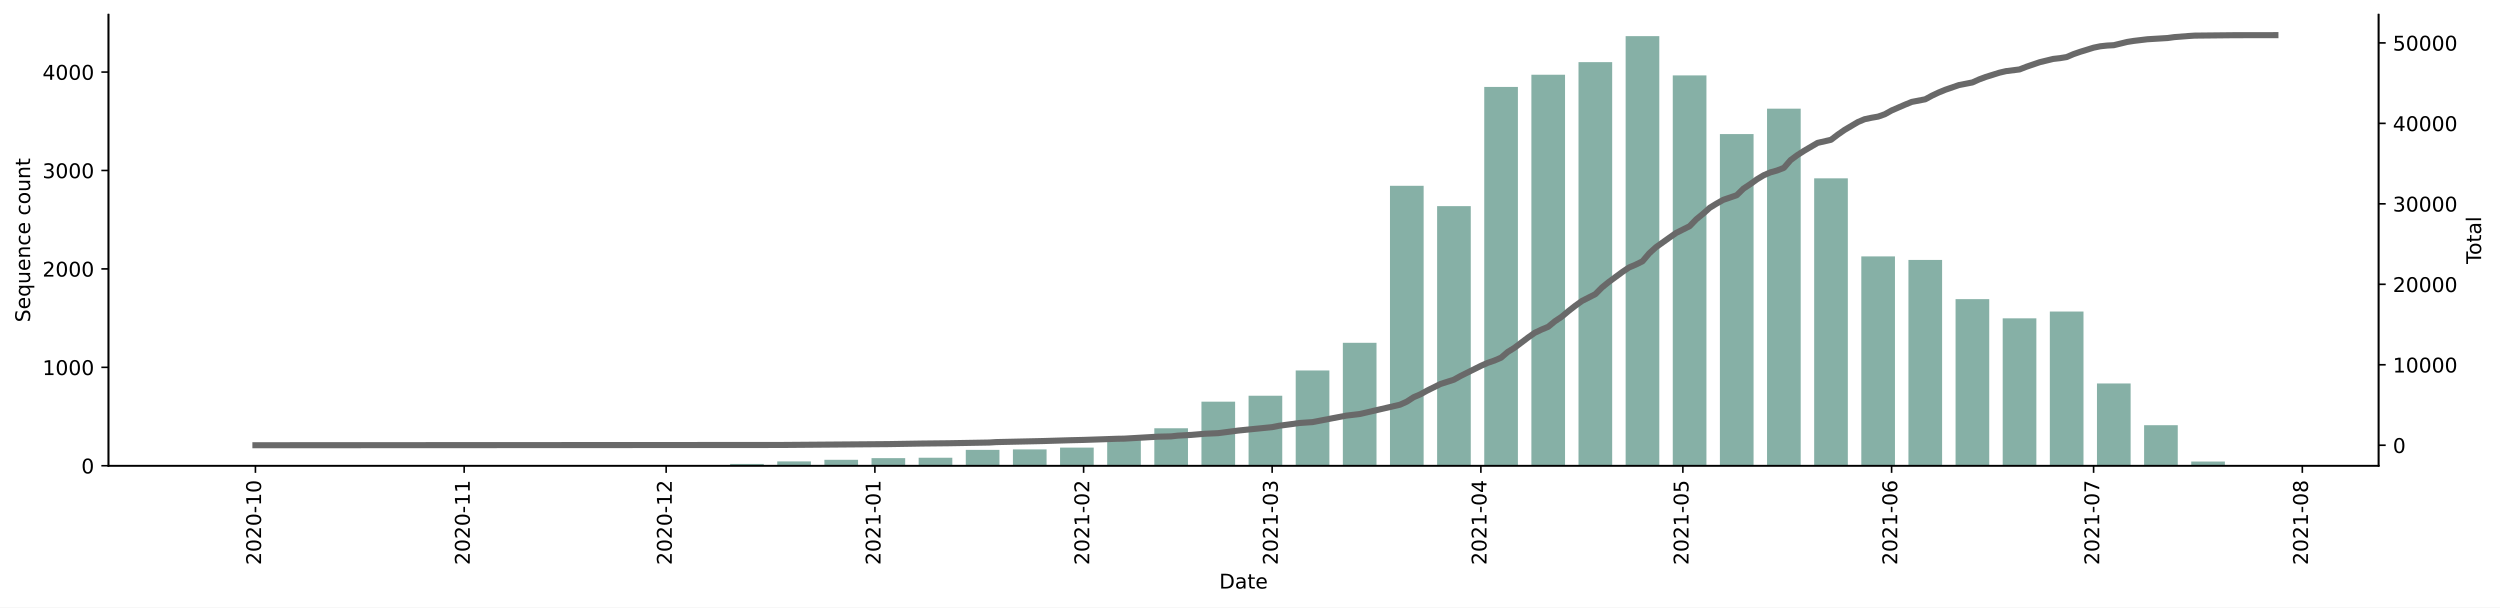
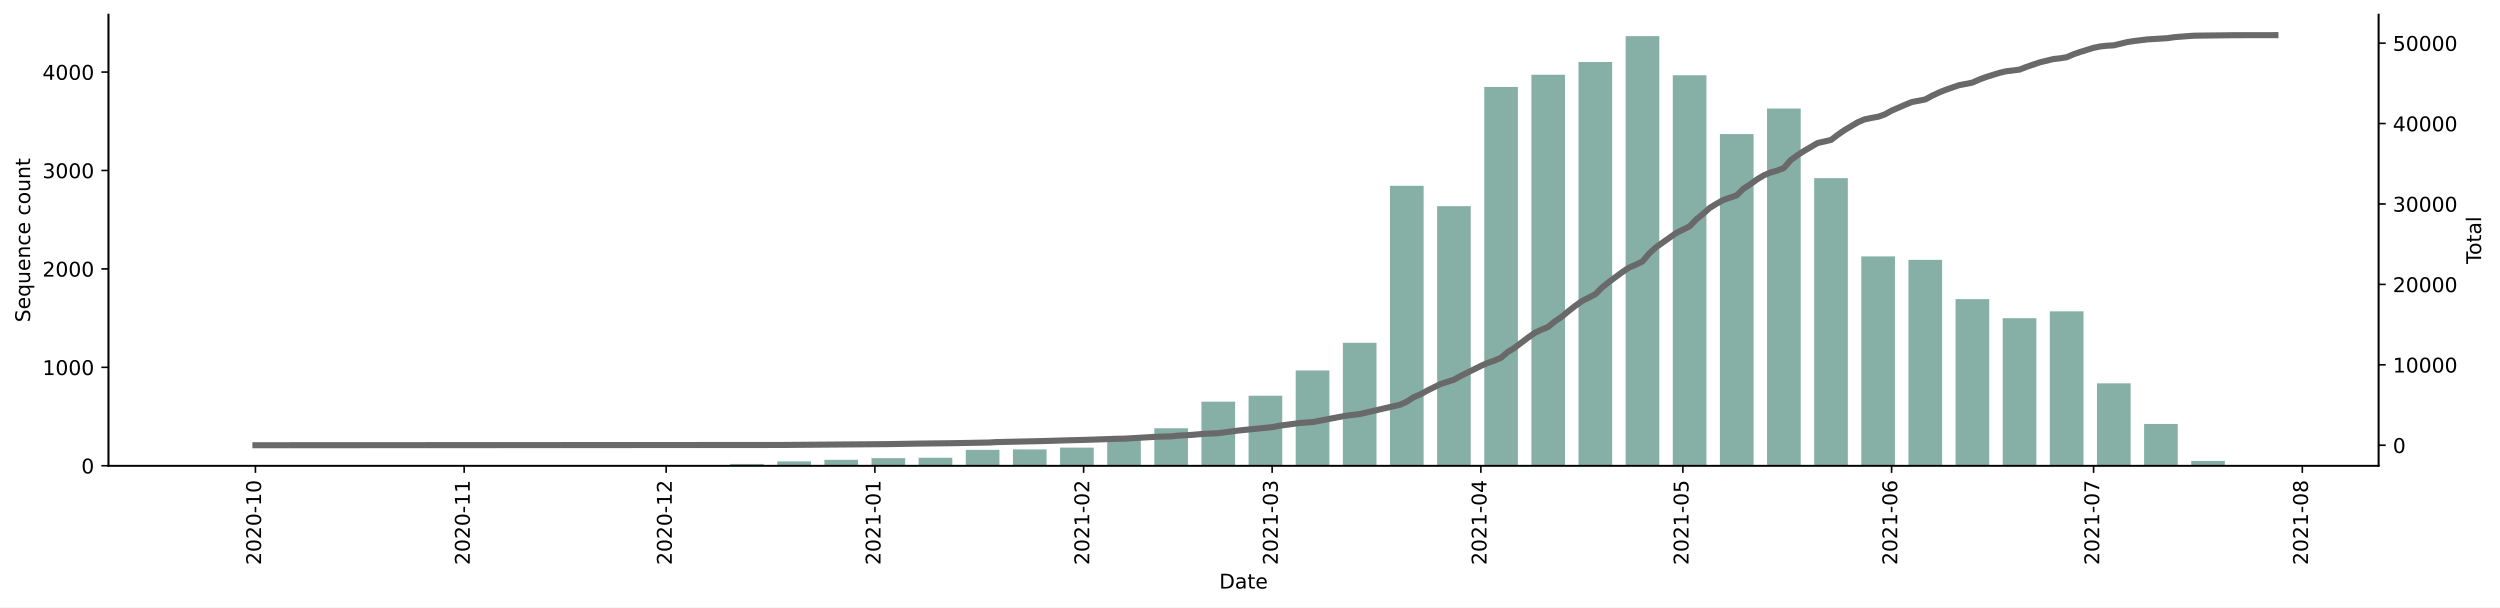
<svg xmlns="http://www.w3.org/2000/svg" xmlns:xlink="http://www.w3.org/1999/xlink" height="298.621pt" version="1.1" viewBox="0 0 1229.019 298.621" width="1229.019pt">
  <defs>
    <style type="text/css">*{stroke-linecap:butt;stroke-linejoin:round;}</style>
  </defs>
  <g id="figure_1">
    <g id="patch_1">
      <path d="M 0 298.621  L 1229.019 298.621  L 1229.019 0  L 0 0  z " style="fill:#ffffff;" />
    </g>
    <g id="axes_1">
      <g id="patch_2">
        <path d="M 53.328 228.96  L 1169.328 228.96  L 1169.328 7.2  L 53.328 7.2  z " style="fill:#ffffff;" />
      </g>
      <g id="patch_3">
-         <path clip-path="url(#p5da629b9cc)" d="M 104.055 228.96  L 120.606 228.96  L 120.606 228.912  L 104.055 228.912  z " style="fill:#86b0a6;" />
+         <path clip-path="url(#pc97fb9284e)" d="M 104.055 228.96  L 120.606 228.96  L 120.606 228.912  L 104.055 228.912  z " style="fill:#86b0a6;" />
      </g>
      <g id="patch_4">
-         <path clip-path="url(#p5da629b9cc)" d="M 196.738 228.96  L 213.289 228.96  L 213.289 228.863  L 196.738 228.863  z " style="fill:#86b0a6;" />
+         <path clip-path="url(#pc97fb9284e)" d="M 196.738 228.96  L 213.289 228.96  L 213.289 228.863  L 196.738 228.863  z " style="fill:#86b0a6;" />
      </g>
      <g id="patch_5">
-         <path clip-path="url(#p5da629b9cc)" d="M 219.909 228.96  L 236.459 228.96  L 236.459 228.912  L 219.909 228.912  z " style="fill:#86b0a6;" />
+         <path clip-path="url(#pc97fb9284e)" d="M 219.909 228.96  L 236.459 228.96  L 236.459 228.912  L 219.909 228.912  z " style="fill:#86b0a6;" />
      </g>
      <g id="patch_6">
-         <path clip-path="url(#p5da629b9cc)" d="M 266.25 228.96  L 282.801 228.96  L 282.801 228.815  L 266.25 228.815  z " style="fill:#86b0a6;" />
+         <path clip-path="url(#pc97fb9284e)" d="M 266.25 228.96  L 282.801 228.96  L 282.801 228.815  L 266.25 228.815  z " style="fill:#86b0a6;" />
      </g>
      <g id="patch_7">
-         <path clip-path="url(#p5da629b9cc)" d="M 289.421 228.96  L 305.971 228.96  L 305.971 228.912  L 289.421 228.912  z " style="fill:#86b0a6;" />
+         <path clip-path="url(#pc97fb9284e)" d="M 289.421 228.96  L 305.971 228.96  L 305.971 228.912  L 289.421 228.912  z " style="fill:#86b0a6;" />
      </g>
      <g id="patch_8">
-         <path clip-path="url(#p5da629b9cc)" d="M 312.592 228.96  L 329.142 228.96  L 329.142 228.766  L 312.592 228.766  z " style="fill:#86b0a6;" />
+         <path clip-path="url(#pc97fb9284e)" d="M 312.592 228.96  L 329.142 228.96  L 329.142 228.766  L 312.592 228.766  z " style="fill:#86b0a6;" />
      </g>
      <g id="patch_9">
-         <path clip-path="url(#p5da629b9cc)" d="M 335.762 228.96  L 352.313 228.96  L 352.313 228.815  L 335.762 228.815  z " style="fill:#86b0a6;" />
+         <path clip-path="url(#pc97fb9284e)" d="M 335.762 228.96  L 352.313 228.96  L 352.313 228.815  L 335.762 228.815  z " style="fill:#86b0a6;" />
      </g>
      <g id="patch_10">
-         <path clip-path="url(#p5da629b9cc)" d="M 358.933 228.96  L 375.484 228.96  L 375.484 228.089  L 358.933 228.089  z " style="fill:#86b0a6;" />
+         <path clip-path="url(#pc97fb9284e)" d="M 358.933 228.96  L 375.484 228.96  L 375.484 228.089  L 358.933 228.089  z " style="fill:#86b0a6;" />
      </g>
      <g id="patch_11">
-         <path clip-path="url(#p5da629b9cc)" d="M 382.104 228.96  L 398.654 228.96  L 398.654 226.831  L 382.104 226.831  z " style="fill:#86b0a6;" />
+         <path clip-path="url(#pc97fb9284e)" d="M 382.104 228.96  L 398.654 228.96  L 398.654 226.831  L 382.104 226.831  z " style="fill:#86b0a6;" />
      </g>
      <g id="patch_12">
-         <path clip-path="url(#p5da629b9cc)" d="M 405.274 228.96  L 421.825 228.96  L 421.825 226.057  L 405.274 226.057  z " style="fill:#86b0a6;" />
+         <path clip-path="url(#pc97fb9284e)" d="M 405.274 228.96  L 421.825 228.96  L 421.825 226.057  L 405.274 226.057  z " style="fill:#86b0a6;" />
      </g>
      <g id="patch_13">
-         <path clip-path="url(#p5da629b9cc)" d="M 428.445 228.96  L 444.996 228.96  L 444.996 225.234  L 428.445 225.234  z " style="fill:#86b0a6;" />
+         <path clip-path="url(#pc97fb9284e)" d="M 428.445 228.96  L 444.996 228.96  L 444.996 225.234  L 428.445 225.234  z " style="fill:#86b0a6;" />
      </g>
      <g id="patch_14">
-         <path clip-path="url(#p5da629b9cc)" d="M 451.616 228.96  L 468.166 228.96  L 468.166 225.041  L 451.616 225.041  z " style="fill:#86b0a6;" />
+         <path clip-path="url(#pc97fb9284e)" d="M 451.616 228.96  L 468.166 228.96  L 468.166 225.041  L 451.616 225.041  z " style="fill:#86b0a6;" />
      </g>
      <g id="patch_15">
-         <path clip-path="url(#p5da629b9cc)" d="M 474.787 228.96  L 491.337 228.96  L 491.337 221.17  L 474.787 221.17  z " style="fill:#86b0a6;" />
+         <path clip-path="url(#pc97fb9284e)" d="M 474.787 228.96  L 491.337 228.96  L 491.337 221.17  L 474.787 221.17  z " style="fill:#86b0a6;" />
      </g>
      <g id="patch_16">
-         <path clip-path="url(#p5da629b9cc)" d="M 497.957 228.96  L 514.508 228.96  L 514.508 220.928  L 497.957 220.928  z " style="fill:#86b0a6;" />
+         <path clip-path="url(#pc97fb9284e)" d="M 497.957 228.96  L 514.508 228.96  L 514.508 220.928  L 497.957 220.928  z " style="fill:#86b0a6;" />
      </g>
      <g id="patch_17">
-         <path clip-path="url(#p5da629b9cc)" d="M 521.128 228.96  L 537.678 228.96  L 537.678 220.057  L 521.128 220.057  z " style="fill:#86b0a6;" />
+         <path clip-path="url(#pc97fb9284e)" d="M 521.128 228.96  L 537.678 228.96  L 537.678 220.057  L 521.128 220.057  z " style="fill:#86b0a6;" />
      </g>
      <g id="patch_18">
-         <path clip-path="url(#p5da629b9cc)" d="M 544.299 228.96  L 560.849 228.96  L 560.849 215.703  L 544.299 215.703  z " style="fill:#86b0a6;" />
+         <path clip-path="url(#pc97fb9284e)" d="M 544.299 228.96  L 560.849 228.96  L 560.849 215.703  L 544.299 215.703  z " style="fill:#86b0a6;" />
      </g>
      <g id="patch_19">
-         <path clip-path="url(#p5da629b9cc)" d="M 567.469 228.96  L 584.02 228.96  L 584.02 210.525  L 567.469 210.525  z " style="fill:#86b0a6;" />
+         <path clip-path="url(#pc97fb9284e)" d="M 567.469 228.96  L 584.02 228.96  L 584.02 210.525  L 567.469 210.525  z " style="fill:#86b0a6;" />
      </g>
      <g id="patch_20">
-         <path clip-path="url(#p5da629b9cc)" d="M 590.64 228.96  L 607.191 228.96  L 607.191 197.461  L 590.64 197.461  z " style="fill:#86b0a6;" />
+         <path clip-path="url(#pc97fb9284e)" d="M 590.64 228.96  L 607.191 228.96  L 607.191 197.461  L 590.64 197.461  z " style="fill:#86b0a6;" />
      </g>
      <g id="patch_21">
-         <path clip-path="url(#p5da629b9cc)" d="M 613.811 228.96  L 630.361 228.96  L 630.361 194.558  L 613.811 194.558  z " style="fill:#86b0a6;" />
+         <path clip-path="url(#pc97fb9284e)" d="M 613.811 228.96  L 630.361 228.96  L 630.361 194.558  L 613.811 194.558  z " style="fill:#86b0a6;" />
      </g>
      <g id="patch_22">
-         <path clip-path="url(#p5da629b9cc)" d="M 636.981 228.96  L 653.532 228.96  L 653.532 182.123  L 636.981 182.123  z " style="fill:#86b0a6;" />
+         <path clip-path="url(#pc97fb9284e)" d="M 636.981 228.96  L 653.532 228.96  L 653.532 182.123  L 636.981 182.123  z " style="fill:#86b0a6;" />
      </g>
      <g id="patch_23">
-         <path clip-path="url(#p5da629b9cc)" d="M 660.152 228.96  L 676.703 228.96  L 676.703 168.527  L 660.152 168.527  z " style="fill:#86b0a6;" />
+         <path clip-path="url(#pc97fb9284e)" d="M 660.152 228.96  L 676.703 228.96  L 676.703 168.527  L 660.152 168.527  z " style="fill:#86b0a6;" />
      </g>
      <g id="patch_24">
-         <path clip-path="url(#p5da629b9cc)" d="M 683.323 228.96  L 699.873 228.96  L 699.873 91.353  L 683.323 91.353  z " style="fill:#86b0a6;" />
+         <path clip-path="url(#pc97fb9284e)" d="M 683.323 228.96  L 699.873 228.96  L 699.873 91.353  L 683.323 91.353  z " style="fill:#86b0a6;" />
      </g>
      <g id="patch_25">
-         <path clip-path="url(#p5da629b9cc)" d="M 706.493 228.96  L 723.044 228.96  L 723.044 101.321  L 706.493 101.321  z " style="fill:#86b0a6;" />
+         <path clip-path="url(#pc97fb9284e)" d="M 706.493 228.96  L 723.044 228.96  L 723.044 101.321  L 706.493 101.321  z " style="fill:#86b0a6;" />
      </g>
      <g id="patch_26">
-         <path clip-path="url(#p5da629b9cc)" d="M 729.664 228.96  L 746.215 228.96  L 746.215 42.727  L 729.664 42.727  z " style="fill:#86b0a6;" />
+         <path clip-path="url(#pc97fb9284e)" d="M 729.664 228.96  L 746.215 228.96  L 746.215 42.727  L 729.664 42.727  z " style="fill:#86b0a6;" />
      </g>
      <g id="patch_27">
-         <path clip-path="url(#p5da629b9cc)" d="M 752.835 228.96  L 769.385 228.96  L 769.385 36.727  L 752.835 36.727  z " style="fill:#86b0a6;" />
+         <path clip-path="url(#pc97fb9284e)" d="M 752.835 228.96  L 769.385 228.96  L 769.385 36.727  L 752.835 36.727  z " style="fill:#86b0a6;" />
      </g>
      <g id="patch_28">
-         <path clip-path="url(#p5da629b9cc)" d="M 776.006 228.96  L 792.556 228.96  L 792.556 30.534  L 776.006 30.534  z " style="fill:#86b0a6;" />
+         <path clip-path="url(#pc97fb9284e)" d="M 776.006 228.96  L 792.556 228.96  L 792.556 30.485  L 776.006 30.485  z " style="fill:#86b0a6;" />
      </g>
      <g id="patch_29">
-         <path clip-path="url(#p5da629b9cc)" d="M 799.176 228.96  L 815.727 228.96  L 815.727 17.76  L 799.176 17.76  z " style="fill:#86b0a6;" />
+         <path clip-path="url(#pc97fb9284e)" d="M 799.176 228.96  L 815.727 228.96  L 815.727 17.76  L 799.176 17.76  z " style="fill:#86b0a6;" />
      </g>
      <g id="patch_30">
-         <path clip-path="url(#p5da629b9cc)" d="M 822.347 228.96  L 838.897 228.96  L 838.897 37.066  L 822.347 37.066  z " style="fill:#86b0a6;" />
+         <path clip-path="url(#pc97fb9284e)" d="M 822.347 228.96  L 838.897 228.96  L 838.897 37.017  L 822.347 37.017  z " style="fill:#86b0a6;" />
      </g>
      <g id="patch_31">
-         <path clip-path="url(#p5da629b9cc)" d="M 845.518 228.96  L 862.068 228.96  L 862.068 65.903  L 845.518 65.903  z " style="fill:#86b0a6;" />
+         <path clip-path="url(#pc97fb9284e)" d="M 845.518 228.96  L 862.068 228.96  L 862.068 65.903  L 845.518 65.903  z " style="fill:#86b0a6;" />
      </g>
      <g id="patch_32">
-         <path clip-path="url(#p5da629b9cc)" d="M 868.688 228.96  L 885.239 228.96  L 885.239 53.42  L 868.688 53.42  z " style="fill:#86b0a6;" />
+         <path clip-path="url(#pc97fb9284e)" d="M 868.688 228.96  L 885.239 228.96  L 885.239 53.371  L 868.688 53.371  z " style="fill:#86b0a6;" />
      </g>
      <g id="patch_33">
-         <path clip-path="url(#p5da629b9cc)" d="M 891.859 228.96  L 908.41 228.96  L 908.41 87.676  L 891.859 87.676  z " style="fill:#86b0a6;" />
+         <path clip-path="url(#pc97fb9284e)" d="M 891.859 228.96  L 908.41 228.96  L 908.41 87.579  L 891.859 87.579  z " style="fill:#86b0a6;" />
      </g>
      <g id="patch_34">
-         <path clip-path="url(#p5da629b9cc)" d="M 915.03 228.96  L 931.58 228.96  L 931.58 126.045  L 915.03 126.045  z " style="fill:#86b0a6;" />
+         <path clip-path="url(#pc97fb9284e)" d="M 915.03 228.96  L 931.58 228.96  L 931.58 126.045  L 915.03 126.045  z " style="fill:#86b0a6;" />
      </g>
      <g id="patch_35">
-         <path clip-path="url(#p5da629b9cc)" d="M 938.2 228.96  L 954.751 228.96  L 954.751 127.787  L 938.2 127.787  z " style="fill:#86b0a6;" />
+         <path clip-path="url(#pc97fb9284e)" d="M 938.2 228.96  L 954.751 228.96  L 954.751 127.739  L 938.2 127.739  z " style="fill:#86b0a6;" />
      </g>
      <g id="patch_36">
-         <path clip-path="url(#p5da629b9cc)" d="M 961.371 228.96  L 977.922 228.96  L 977.922 147.044  L 961.371 147.044  z " style="fill:#86b0a6;" />
+         <path clip-path="url(#pc97fb9284e)" d="M 961.371 228.96  L 977.922 228.96  L 977.922 147.044  L 961.371 147.044  z " style="fill:#86b0a6;" />
      </g>
      <g id="patch_37">
-         <path clip-path="url(#p5da629b9cc)" d="M 984.542 228.96  L 1001.092 228.96  L 1001.092 156.479  L 984.542 156.479  z " style="fill:#86b0a6;" />
+         <path clip-path="url(#pc97fb9284e)" d="M 984.542 228.96  L 1001.092 228.96  L 1001.092 156.431  L 984.542 156.431  z " style="fill:#86b0a6;" />
      </g>
      <g id="patch_38">
-         <path clip-path="url(#p5da629b9cc)" d="M 1007.713 228.96  L 1024.263 228.96  L 1024.263 153.141  L 1007.713 153.141  z " style="fill:#86b0a6;" />
+         <path clip-path="url(#pc97fb9284e)" d="M 1007.713 228.96  L 1024.263 228.96  L 1024.263 153.044  L 1007.713 153.044  z " style="fill:#86b0a6;" />
      </g>
      <g id="patch_39">
-         <path clip-path="url(#p5da629b9cc)" d="M 1030.883 228.96  L 1047.434 228.96  L 1047.434 188.51  L 1030.883 188.51  z " style="fill:#86b0a6;" />
+         <path clip-path="url(#pc97fb9284e)" d="M 1030.883 228.96  L 1047.434 228.96  L 1047.434 188.462  L 1030.883 188.462  z " style="fill:#86b0a6;" />
      </g>
      <g id="patch_40">
-         <path clip-path="url(#p5da629b9cc)" d="M 1054.054 228.96  L 1070.604 228.96  L 1070.604 209.025  L 1054.054 209.025  z " style="fill:#86b0a6;" />
+         <path clip-path="url(#pc97fb9284e)" d="M 1054.054 228.96  L 1070.604 228.96  L 1070.604 208.396  L 1054.054 208.396  z " style="fill:#86b0a6;" />
      </g>
      <g id="patch_41">
-         <path clip-path="url(#p5da629b9cc)" d="M 1077.225 228.96  L 1093.775 228.96  L 1093.775 226.879  L 1077.225 226.879  z " style="fill:#86b0a6;" />
+         <path clip-path="url(#pc97fb9284e)" d="M 1077.225 228.96  L 1093.775 228.96  L 1093.775 226.589  L 1077.225 226.589  z " style="fill:#86b0a6;" />
      </g>
      <g id="patch_42">
-         <path clip-path="url(#p5da629b9cc)" d="M 1100.395 228.96  L 1116.946 228.96  L 1116.946 228.863  L 1100.395 228.863  z " style="fill:#86b0a6;" />
+         <path clip-path="url(#pc97fb9284e)" d="M 1100.395 228.96  L 1116.946 228.96  L 1116.946 228.863  L 1100.395 228.863  z " style="fill:#86b0a6;" />
      </g>
      <g id="matplotlib.axis_1">
        <g id="xtick_1">
          <g id="line2d_1">
            <defs>
-               <path d="M 0 0  L 0 3.5  " id="m22443541cf" style="stroke:#000000;stroke-width:0.8;" />
+               <path d="M 0 0  L 0 3.5  " id="mb533a41da1" style="stroke:#000000;stroke-width:0.8;" />
            </defs>
            <g>
-               <use style="stroke:#000000;stroke-width:0.8;" x="125.571" xlink:href="#m22443541cf" y="228.96" />
+               <use style="stroke:#000000;stroke-width:0.8;" x="125.571" xlink:href="#mb533a41da1" y="228.96" />
            </g>
          </g>
          <g id="text_1">
            <g transform="translate(128.3304 277.7428)rotate(-90)scale(0.1 -0.1)">
              <defs>
                <path d="M 1228 531  L 3431 531  L 3431 0  L 469 0  L 469 531  Q 828 903 1448 1529  Q 2069 2156 2228 2338  Q 2531 2678 2651 2914  Q 2772 3150 2772 3378  Q 2772 3750 2511 3984  Q 2250 4219 1831 4219  Q 1534 4219 1204 4116  Q 875 4013 500 3803  L 500 4441  Q 881 4594 1212 4672  Q 1544 4750 1819 4750  Q 2544 4750 2975 4387  Q 3406 4025 3406 3419  Q 3406 3131 3298 2873  Q 3191 2616 2906 2266  Q 2828 2175 2409 1742  Q 1991 1309 1228 531  z " id="DejaVuSans-32" transform="scale(0.015625)" />
                <path d="M 2034 4250  Q 1547 4250 1301 3770  Q 1056 3291 1056 2328  Q 1056 1369 1301 889  Q 1547 409 2034 409  Q 2525 409 2770 889  Q 3016 1369 3016 2328  Q 3016 3291 2770 3770  Q 2525 4250 2034 4250  z M 2034 4750  Q 2819 4750 3233 4129  Q 3647 3509 3647 2328  Q 3647 1150 3233 529  Q 2819 -91 2034 -91  Q 1250 -91 836 529  Q 422 1150 422 2328  Q 422 3509 836 4129  Q 1250 4750 2034 4750  z " id="DejaVuSans-30" transform="scale(0.015625)" />
                <path d="M 313 2009  L 1997 2009  L 1997 1497  L 313 1497  L 313 2009  z " id="DejaVuSans-2d" transform="scale(0.015625)" />
                <path d="M 794 531  L 1825 531  L 1825 4091  L 703 3866  L 703 4441  L 1819 4666  L 2450 4666  L 2450 531  L 3481 531  L 3481 0  L 794 0  L 794 531  z " id="DejaVuSans-31" transform="scale(0.015625)" />
              </defs>
              <use xlink:href="#DejaVuSans-32" />
              <use x="63.623" xlink:href="#DejaVuSans-30" />
              <use x="127.246" xlink:href="#DejaVuSans-32" />
              <use x="190.869" xlink:href="#DejaVuSans-30" />
              <use x="254.492" xlink:href="#DejaVuSans-2d" />
              <use x="290.576" xlink:href="#DejaVuSans-31" />
              <use x="354.199" xlink:href="#DejaVuSans-30" />
            </g>
          </g>
        </g>
        <g id="xtick_2">
          <g id="line2d_2">
            <g>
-               <use style="stroke:#000000;stroke-width:0.8;" x="228.184" xlink:href="#m22443541cf" y="228.96" />
+               <use style="stroke:#000000;stroke-width:0.8;" x="228.184" xlink:href="#mb533a41da1" y="228.96" />
            </g>
          </g>
          <g id="text_2">
            <g transform="translate(230.9435 277.7428)rotate(-90)scale(0.1 -0.1)">
              <use xlink:href="#DejaVuSans-32" />
              <use x="63.623" xlink:href="#DejaVuSans-30" />
              <use x="127.246" xlink:href="#DejaVuSans-32" />
              <use x="190.869" xlink:href="#DejaVuSans-30" />
              <use x="254.492" xlink:href="#DejaVuSans-2d" />
              <use x="290.576" xlink:href="#DejaVuSans-31" />
              <use x="354.199" xlink:href="#DejaVuSans-31" />
            </g>
          </g>
        </g>
        <g id="xtick_3">
          <g id="line2d_3">
            <g>
-               <use style="stroke:#000000;stroke-width:0.8;" x="327.487" xlink:href="#m22443541cf" y="228.96" />
+               <use style="stroke:#000000;stroke-width:0.8;" x="327.487" xlink:href="#mb533a41da1" y="228.96" />
            </g>
          </g>
          <g id="text_3">
            <g transform="translate(330.2465 277.7428)rotate(-90)scale(0.1 -0.1)">
              <use xlink:href="#DejaVuSans-32" />
              <use x="63.623" xlink:href="#DejaVuSans-30" />
              <use x="127.246" xlink:href="#DejaVuSans-32" />
              <use x="190.869" xlink:href="#DejaVuSans-30" />
              <use x="254.492" xlink:href="#DejaVuSans-2d" />
              <use x="290.576" xlink:href="#DejaVuSans-31" />
              <use x="354.199" xlink:href="#DejaVuSans-32" />
            </g>
          </g>
        </g>
        <g id="xtick_4">
          <g id="line2d_4">
            <g>
-               <use style="stroke:#000000;stroke-width:0.8;" x="430.1" xlink:href="#m22443541cf" y="228.96" />
+               <use style="stroke:#000000;stroke-width:0.8;" x="430.1" xlink:href="#mb533a41da1" y="228.96" />
            </g>
          </g>
          <g id="text_4">
            <g transform="translate(432.8596 277.7428)rotate(-90)scale(0.1 -0.1)">
              <use xlink:href="#DejaVuSans-32" />
              <use x="63.623" xlink:href="#DejaVuSans-30" />
              <use x="127.246" xlink:href="#DejaVuSans-32" />
              <use x="190.869" xlink:href="#DejaVuSans-31" />
              <use x="254.492" xlink:href="#DejaVuSans-2d" />
              <use x="290.576" xlink:href="#DejaVuSans-30" />
              <use x="354.199" xlink:href="#DejaVuSans-31" />
            </g>
          </g>
        </g>
        <g id="xtick_5">
          <g id="line2d_5">
            <g>
-               <use style="stroke:#000000;stroke-width:0.8;" x="532.713" xlink:href="#m22443541cf" y="228.96" />
+               <use style="stroke:#000000;stroke-width:0.8;" x="532.713" xlink:href="#mb533a41da1" y="228.96" />
            </g>
          </g>
          <g id="text_5">
            <g transform="translate(535.4726 277.7428)rotate(-90)scale(0.1 -0.1)">
              <use xlink:href="#DejaVuSans-32" />
              <use x="63.623" xlink:href="#DejaVuSans-30" />
              <use x="127.246" xlink:href="#DejaVuSans-32" />
              <use x="190.869" xlink:href="#DejaVuSans-31" />
              <use x="254.492" xlink:href="#DejaVuSans-2d" />
              <use x="290.576" xlink:href="#DejaVuSans-30" />
              <use x="354.199" xlink:href="#DejaVuSans-32" />
            </g>
          </g>
        </g>
        <g id="xtick_6">
          <g id="line2d_6">
            <g>
-               <use style="stroke:#000000;stroke-width:0.8;" x="625.396" xlink:href="#m22443541cf" y="228.96" />
+               <use style="stroke:#000000;stroke-width:0.8;" x="625.396" xlink:href="#mb533a41da1" y="228.96" />
            </g>
          </g>
          <g id="text_6">
            <g transform="translate(628.1554 277.7428)rotate(-90)scale(0.1 -0.1)">
              <defs>
                <path d="M 2597 2516  Q 3050 2419 3304 2112  Q 3559 1806 3559 1356  Q 3559 666 3084 287  Q 2609 -91 1734 -91  Q 1441 -91 1130 -33  Q 819 25 488 141  L 488 750  Q 750 597 1062 519  Q 1375 441 1716 441  Q 2309 441 2620 675  Q 2931 909 2931 1356  Q 2931 1769 2642 2001  Q 2353 2234 1838 2234  L 1294 2234  L 1294 2753  L 1863 2753  Q 2328 2753 2575 2939  Q 2822 3125 2822 3475  Q 2822 3834 2567 4026  Q 2313 4219 1838 4219  Q 1578 4219 1281 4162  Q 984 4106 628 3988  L 628 4550  Q 988 4650 1302 4700  Q 1616 4750 1894 4750  Q 2613 4750 3031 4423  Q 3450 4097 3450 3541  Q 3450 3153 3228 2886  Q 3006 2619 2597 2516  z " id="DejaVuSans-33" transform="scale(0.015625)" />
              </defs>
              <use xlink:href="#DejaVuSans-32" />
              <use x="63.623" xlink:href="#DejaVuSans-30" />
              <use x="127.246" xlink:href="#DejaVuSans-32" />
              <use x="190.869" xlink:href="#DejaVuSans-31" />
              <use x="254.492" xlink:href="#DejaVuSans-2d" />
              <use x="290.576" xlink:href="#DejaVuSans-30" />
              <use x="354.199" xlink:href="#DejaVuSans-33" />
            </g>
          </g>
        </g>
        <g id="xtick_7">
          <g id="line2d_7">
            <g>
-               <use style="stroke:#000000;stroke-width:0.8;" x="728.009" xlink:href="#m22443541cf" y="228.96" />
+               <use style="stroke:#000000;stroke-width:0.8;" x="728.009" xlink:href="#mb533a41da1" y="228.96" />
            </g>
          </g>
          <g id="text_7">
            <g transform="translate(730.7685 277.7428)rotate(-90)scale(0.1 -0.1)">
              <defs>
                <path d="M 2419 4116  L 825 1625  L 2419 1625  L 2419 4116  z M 2253 4666  L 3047 4666  L 3047 1625  L 3713 1625  L 3713 1100  L 3047 1100  L 3047 0  L 2419 0  L 2419 1100  L 313 1100  L 313 1709  L 2253 4666  z " id="DejaVuSans-34" transform="scale(0.015625)" />
              </defs>
              <use xlink:href="#DejaVuSans-32" />
              <use x="63.623" xlink:href="#DejaVuSans-30" />
              <use x="127.246" xlink:href="#DejaVuSans-32" />
              <use x="190.869" xlink:href="#DejaVuSans-31" />
              <use x="254.492" xlink:href="#DejaVuSans-2d" />
              <use x="290.576" xlink:href="#DejaVuSans-30" />
              <use x="354.199" xlink:href="#DejaVuSans-34" />
            </g>
          </g>
        </g>
        <g id="xtick_8">
          <g id="line2d_8">
            <g>
-               <use style="stroke:#000000;stroke-width:0.8;" x="827.312" xlink:href="#m22443541cf" y="228.96" />
+               <use style="stroke:#000000;stroke-width:0.8;" x="827.312" xlink:href="#mb533a41da1" y="228.96" />
            </g>
          </g>
          <g id="text_8">
            <g transform="translate(830.0715 277.7428)rotate(-90)scale(0.1 -0.1)">
              <defs>
                <path d="M 691 4666  L 3169 4666  L 3169 4134  L 1269 4134  L 1269 2991  Q 1406 3038 1543 3061  Q 1681 3084 1819 3084  Q 2600 3084 3056 2656  Q 3513 2228 3513 1497  Q 3513 744 3044 326  Q 2575 -91 1722 -91  Q 1428 -91 1123 -41  Q 819 9 494 109  L 494 744  Q 775 591 1075 516  Q 1375 441 1709 441  Q 2250 441 2565 725  Q 2881 1009 2881 1497  Q 2881 1984 2565 2268  Q 2250 2553 1709 2553  Q 1456 2553 1204 2497  Q 953 2441 691 2322  L 691 4666  z " id="DejaVuSans-35" transform="scale(0.015625)" />
              </defs>
              <use xlink:href="#DejaVuSans-32" />
              <use x="63.623" xlink:href="#DejaVuSans-30" />
              <use x="127.246" xlink:href="#DejaVuSans-32" />
              <use x="190.869" xlink:href="#DejaVuSans-31" />
              <use x="254.492" xlink:href="#DejaVuSans-2d" />
              <use x="290.576" xlink:href="#DejaVuSans-30" />
              <use x="354.199" xlink:href="#DejaVuSans-35" />
            </g>
          </g>
        </g>
        <g id="xtick_9">
          <g id="line2d_9">
            <g>
-               <use style="stroke:#000000;stroke-width:0.8;" x="929.925" xlink:href="#m22443541cf" y="228.96" />
+               <use style="stroke:#000000;stroke-width:0.8;" x="929.925" xlink:href="#mb533a41da1" y="228.96" />
            </g>
          </g>
          <g id="text_9">
            <g transform="translate(932.6846 277.7428)rotate(-90)scale(0.1 -0.1)">
              <defs>
                <path d="M 2113 2584  Q 1688 2584 1439 2293  Q 1191 2003 1191 1497  Q 1191 994 1439 701  Q 1688 409 2113 409  Q 2538 409 2786 701  Q 3034 994 3034 1497  Q 3034 2003 2786 2293  Q 2538 2584 2113 2584  z M 3366 4563  L 3366 3988  Q 3128 4100 2886 4159  Q 2644 4219 2406 4219  Q 1781 4219 1451 3797  Q 1122 3375 1075 2522  Q 1259 2794 1537 2939  Q 1816 3084 2150 3084  Q 2853 3084 3261 2657  Q 3669 2231 3669 1497  Q 3669 778 3244 343  Q 2819 -91 2113 -91  Q 1303 -91 875 529  Q 447 1150 447 2328  Q 447 3434 972 4092  Q 1497 4750 2381 4750  Q 2619 4750 2861 4703  Q 3103 4656 3366 4563  z " id="DejaVuSans-36" transform="scale(0.015625)" />
              </defs>
              <use xlink:href="#DejaVuSans-32" />
              <use x="63.623" xlink:href="#DejaVuSans-30" />
              <use x="127.246" xlink:href="#DejaVuSans-32" />
              <use x="190.869" xlink:href="#DejaVuSans-31" />
              <use x="254.492" xlink:href="#DejaVuSans-2d" />
              <use x="290.576" xlink:href="#DejaVuSans-30" />
              <use x="354.199" xlink:href="#DejaVuSans-36" />
            </g>
          </g>
        </g>
        <g id="xtick_10">
          <g id="line2d_10">
            <g>
-               <use style="stroke:#000000;stroke-width:0.8;" x="1029.228" xlink:href="#m22443541cf" y="228.96" />
+               <use style="stroke:#000000;stroke-width:0.8;" x="1029.228" xlink:href="#mb533a41da1" y="228.96" />
            </g>
          </g>
          <g id="text_10">
            <g transform="translate(1031.988 277.7428)rotate(-90)scale(0.1 -0.1)">
              <defs>
                <path d="M 525 4666  L 3525 4666  L 3525 4397  L 1831 0  L 1172 0  L 2766 4134  L 525 4134  L 525 4666  z " id="DejaVuSans-37" transform="scale(0.015625)" />
              </defs>
              <use xlink:href="#DejaVuSans-32" />
              <use x="63.623" xlink:href="#DejaVuSans-30" />
              <use x="127.246" xlink:href="#DejaVuSans-32" />
              <use x="190.869" xlink:href="#DejaVuSans-31" />
              <use x="254.492" xlink:href="#DejaVuSans-2d" />
              <use x="290.576" xlink:href="#DejaVuSans-30" />
              <use x="354.199" xlink:href="#DejaVuSans-37" />
            </g>
          </g>
        </g>
        <g id="xtick_11">
          <g id="line2d_11">
            <g>
-               <use style="stroke:#000000;stroke-width:0.8;" x="1131.841" xlink:href="#m22443541cf" y="228.96" />
+               <use style="stroke:#000000;stroke-width:0.8;" x="1131.841" xlink:href="#mb533a41da1" y="228.96" />
            </g>
          </g>
          <g id="text_11">
            <g transform="translate(1134.601 277.7428)rotate(-90)scale(0.1 -0.1)">
              <defs>
                <path d="M 2034 2216  Q 1584 2216 1326 1975  Q 1069 1734 1069 1313  Q 1069 891 1326 650  Q 1584 409 2034 409  Q 2484 409 2743 651  Q 3003 894 3003 1313  Q 3003 1734 2745 1975  Q 2488 2216 2034 2216  z M 1403 2484  Q 997 2584 770 2862  Q 544 3141 544 3541  Q 544 4100 942 4425  Q 1341 4750 2034 4750  Q 2731 4750 3128 4425  Q 3525 4100 3525 3541  Q 3525 3141 3298 2862  Q 3072 2584 2669 2484  Q 3125 2378 3379 2068  Q 3634 1759 3634 1313  Q 3634 634 3220 271  Q 2806 -91 2034 -91  Q 1263 -91 848 271  Q 434 634 434 1313  Q 434 1759 690 2068  Q 947 2378 1403 2484  z M 1172 3481  Q 1172 3119 1398 2916  Q 1625 2713 2034 2713  Q 2441 2713 2670 2916  Q 2900 3119 2900 3481  Q 2900 3844 2670 4047  Q 2441 4250 2034 4250  Q 1625 4250 1398 4047  Q 1172 3844 1172 3481  z " id="DejaVuSans-38" transform="scale(0.015625)" />
              </defs>
              <use xlink:href="#DejaVuSans-32" />
              <use x="63.623" xlink:href="#DejaVuSans-30" />
              <use x="127.246" xlink:href="#DejaVuSans-32" />
              <use x="190.869" xlink:href="#DejaVuSans-31" />
              <use x="254.492" xlink:href="#DejaVuSans-2d" />
              <use x="290.576" xlink:href="#DejaVuSans-30" />
              <use x="354.199" xlink:href="#DejaVuSans-38" />
            </g>
          </g>
        </g>
        <g id="text_12">
          <g transform="translate(599.3773 289.3413)scale(0.1 -0.1)">
            <defs>
              <path d="M 1259 4147  L 1259 519  L 2022 519  Q 2988 519 3436 956  Q 3884 1394 3884 2338  Q 3884 3275 3436 3711  Q 2988 4147 2022 4147  L 1259 4147  z M 628 4666  L 1925 4666  Q 3281 4666 3915 4102  Q 4550 3538 4550 2338  Q 4550 1131 3912 565  Q 3275 0 1925 0  L 628 0  L 628 4666  z " id="DejaVuSans-44" transform="scale(0.015625)" />
              <path d="M 2194 1759  Q 1497 1759 1228 1600  Q 959 1441 959 1056  Q 959 750 1161 570  Q 1363 391 1709 391  Q 2188 391 2477 730  Q 2766 1069 2766 1631  L 2766 1759  L 2194 1759  z M 3341 1997  L 3341 0  L 2766 0  L 2766 531  Q 2569 213 2275 61  Q 1981 -91 1556 -91  Q 1019 -91 701 211  Q 384 513 384 1019  Q 384 1609 779 1909  Q 1175 2209 1959 2209  L 2766 2209  L 2766 2266  Q 2766 2663 2505 2880  Q 2244 3097 1772 3097  Q 1472 3097 1187 3025  Q 903 2953 641 2809  L 641 3341  Q 956 3463 1253 3523  Q 1550 3584 1831 3584  Q 2591 3584 2966 3190  Q 3341 2797 3341 1997  z " id="DejaVuSans-61" transform="scale(0.015625)" />
              <path d="M 1172 4494  L 1172 3500  L 2356 3500  L 2356 3053  L 1172 3053  L 1172 1153  Q 1172 725 1289 603  Q 1406 481 1766 481  L 2356 481  L 2356 0  L 1766 0  Q 1100 0 847 248  Q 594 497 594 1153  L 594 3053  L 172 3053  L 172 3500  L 594 3500  L 594 4494  L 1172 4494  z " id="DejaVuSans-74" transform="scale(0.015625)" />
              <path d="M 3597 1894  L 3597 1613  L 953 1613  Q 991 1019 1311 708  Q 1631 397 2203 397  Q 2534 397 2845 478  Q 3156 559 3463 722  L 3463 178  Q 3153 47 2828 -22  Q 2503 -91 2169 -91  Q 1331 -91 842 396  Q 353 884 353 1716  Q 353 2575 817 3079  Q 1281 3584 2069 3584  Q 2775 3584 3186 3129  Q 3597 2675 3597 1894  z M 3022 2063  Q 3016 2534 2758 2815  Q 2500 3097 2075 3097  Q 1594 3097 1305 2825  Q 1016 2553 972 2059  L 3022 2063  z " id="DejaVuSans-65" transform="scale(0.015625)" />
            </defs>
            <use xlink:href="#DejaVuSans-44" />
            <use x="77.002" xlink:href="#DejaVuSans-61" />
            <use x="138.281" xlink:href="#DejaVuSans-74" />
            <use x="177.49" xlink:href="#DejaVuSans-65" />
          </g>
        </g>
      </g>
      <g id="matplotlib.axis_2">
        <g id="ytick_1">
          <g id="line2d_12">
            <defs>
-               <path d="M 0 0  L -3.5 0  " id="m5feb170f83" style="stroke:#000000;stroke-width:0.8;" />
+               <path d="M 0 0  L -3.5 0  " id="m2dbf976bfe" style="stroke:#000000;stroke-width:0.8;" />
            </defs>
            <g>
-               <use style="stroke:#000000;stroke-width:0.8;" x="53.328" xlink:href="#m5feb170f83" y="228.96" />
+               <use style="stroke:#000000;stroke-width:0.8;" x="53.328" xlink:href="#m2dbf976bfe" y="228.96" />
            </g>
          </g>
          <g id="text_13">
            <g transform="translate(39.96563 232.7592)scale(0.1 -0.1)">
              <use xlink:href="#DejaVuSans-30" />
            </g>
          </g>
        </g>
        <g id="ytick_2">
          <g id="line2d_13">
            <g>
-               <use style="stroke:#000000;stroke-width:0.8;" x="53.328" xlink:href="#m5feb170f83" y="180.575" />
+               <use style="stroke:#000000;stroke-width:0.8;" x="53.328" xlink:href="#m2dbf976bfe" y="180.575" />
            </g>
          </g>
          <g id="text_14">
            <g transform="translate(20.87813 184.3743)scale(0.1 -0.1)">
              <use xlink:href="#DejaVuSans-31" />
              <use x="63.623" xlink:href="#DejaVuSans-30" />
              <use x="127.246" xlink:href="#DejaVuSans-30" />
              <use x="190.869" xlink:href="#DejaVuSans-30" />
            </g>
          </g>
        </g>
        <g id="ytick_3">
          <g id="line2d_14">
            <g>
-               <use style="stroke:#000000;stroke-width:0.8;" x="53.328" xlink:href="#m5feb170f83" y="132.19" />
+               <use style="stroke:#000000;stroke-width:0.8;" x="53.328" xlink:href="#m2dbf976bfe" y="132.19" />
            </g>
          </g>
          <g id="text_15">
            <g transform="translate(20.87813 135.9895)scale(0.1 -0.1)">
              <use xlink:href="#DejaVuSans-32" />
              <use x="63.623" xlink:href="#DejaVuSans-30" />
              <use x="127.246" xlink:href="#DejaVuSans-30" />
              <use x="190.869" xlink:href="#DejaVuSans-30" />
            </g>
          </g>
        </g>
        <g id="ytick_4">
          <g id="line2d_15">
            <g>
-               <use style="stroke:#000000;stroke-width:0.8;" x="53.328" xlink:href="#m5feb170f83" y="83.805" />
+               <use style="stroke:#000000;stroke-width:0.8;" x="53.328" xlink:href="#m2dbf976bfe" y="83.805" />
            </g>
          </g>
          <g id="text_16">
            <g transform="translate(20.87813 87.60458)scale(0.1 -0.1)">
              <use xlink:href="#DejaVuSans-33" />
              <use x="63.623" xlink:href="#DejaVuSans-30" />
              <use x="127.246" xlink:href="#DejaVuSans-30" />
              <use x="190.869" xlink:href="#DejaVuSans-30" />
            </g>
          </g>
        </g>
        <g id="ytick_5">
          <g id="line2d_16">
            <g>
-               <use style="stroke:#000000;stroke-width:0.8;" x="53.328" xlink:href="#m5feb170f83" y="35.42" />
+               <use style="stroke:#000000;stroke-width:0.8;" x="53.328" xlink:href="#m2dbf976bfe" y="35.42" />
            </g>
          </g>
          <g id="text_17">
            <g transform="translate(20.87813 39.2197)scale(0.1 -0.1)">
              <use xlink:href="#DejaVuSans-34" />
              <use x="63.623" xlink:href="#DejaVuSans-30" />
              <use x="127.246" xlink:href="#DejaVuSans-30" />
              <use x="190.869" xlink:href="#DejaVuSans-30" />
            </g>
          </g>
        </g>
        <g id="text_18">
          <g transform="translate(14.79844 158.4402)rotate(-90)scale(0.1 -0.1)">
            <defs>
              <path d="M 3425 4513  L 3425 3897  Q 3066 4069 2747 4153  Q 2428 4238 2131 4238  Q 1616 4238 1336 4038  Q 1056 3838 1056 3469  Q 1056 3159 1242 3001  Q 1428 2844 1947 2747  L 2328 2669  Q 3034 2534 3370 2195  Q 3706 1856 3706 1288  Q 3706 609 3251 259  Q 2797 -91 1919 -91  Q 1588 -91 1214 -16  Q 841 59 441 206  L 441 856  Q 825 641 1194 531  Q 1563 422 1919 422  Q 2459 422 2753 634  Q 3047 847 3047 1241  Q 3047 1584 2836 1778  Q 2625 1972 2144 2069  L 1759 2144  Q 1053 2284 737 2584  Q 422 2884 422 3419  Q 422 4038 858 4394  Q 1294 4750 2059 4750  Q 2388 4750 2728 4690  Q 3069 4631 3425 4513  z " id="DejaVuSans-53" transform="scale(0.015625)" />
              <path d="M 947 1747  Q 947 1113 1208 752  Q 1469 391 1925 391  Q 2381 391 2643 752  Q 2906 1113 2906 1747  Q 2906 2381 2643 2742  Q 2381 3103 1925 3103  Q 1469 3103 1208 2742  Q 947 2381 947 1747  z M 2906 525  Q 2725 213 2448 61  Q 2172 -91 1784 -91  Q 1150 -91 751 415  Q 353 922 353 1747  Q 353 2572 751 3078  Q 1150 3584 1784 3584  Q 2172 3584 2448 3432  Q 2725 3281 2906 2969  L 2906 3500  L 3481 3500  L 3481 -1331  L 2906 -1331  L 2906 525  z " id="DejaVuSans-71" transform="scale(0.015625)" />
              <path d="M 544 1381  L 544 3500  L 1119 3500  L 1119 1403  Q 1119 906 1312 657  Q 1506 409 1894 409  Q 2359 409 2629 706  Q 2900 1003 2900 1516  L 2900 3500  L 3475 3500  L 3475 0  L 2900 0  L 2900 538  Q 2691 219 2414 64  Q 2138 -91 1772 -91  Q 1169 -91 856 284  Q 544 659 544 1381  z M 1991 3584  L 1991 3584  z " id="DejaVuSans-75" transform="scale(0.015625)" />
              <path d="M 3513 2113  L 3513 0  L 2938 0  L 2938 2094  Q 2938 2591 2744 2837  Q 2550 3084 2163 3084  Q 1697 3084 1428 2787  Q 1159 2491 1159 1978  L 1159 0  L 581 0  L 581 3500  L 1159 3500  L 1159 2956  Q 1366 3272 1645 3428  Q 1925 3584 2291 3584  Q 2894 3584 3203 3211  Q 3513 2838 3513 2113  z " id="DejaVuSans-6e" transform="scale(0.015625)" />
              <path d="M 3122 3366  L 3122 2828  Q 2878 2963 2633 3030  Q 2388 3097 2138 3097  Q 1578 3097 1268 2742  Q 959 2388 959 1747  Q 959 1106 1268 751  Q 1578 397 2138 397  Q 2388 397 2633 464  Q 2878 531 3122 666  L 3122 134  Q 2881 22 2623 -34  Q 2366 -91 2075 -91  Q 1284 -91 818 406  Q 353 903 353 1747  Q 353 2603 823 3093  Q 1294 3584 2113 3584  Q 2378 3584 2631 3529  Q 2884 3475 3122 3366  z " id="DejaVuSans-63" transform="scale(0.015625)" />
              <path id="DejaVuSans-20" transform="scale(0.015625)" />
              <path d="M 1959 3097  Q 1497 3097 1228 2736  Q 959 2375 959 1747  Q 959 1119 1226 758  Q 1494 397 1959 397  Q 2419 397 2687 759  Q 2956 1122 2956 1747  Q 2956 2369 2687 2733  Q 2419 3097 1959 3097  z M 1959 3584  Q 2709 3584 3137 3096  Q 3566 2609 3566 1747  Q 3566 888 3137 398  Q 2709 -91 1959 -91  Q 1206 -91 779 398  Q 353 888 353 1747  Q 353 2609 779 3096  Q 1206 3584 1959 3584  z " id="DejaVuSans-6f" transform="scale(0.015625)" />
            </defs>
            <use xlink:href="#DejaVuSans-53" />
            <use x="63.477" xlink:href="#DejaVuSans-65" />
            <use x="125" xlink:href="#DejaVuSans-71" />
            <use x="188.477" xlink:href="#DejaVuSans-75" />
            <use x="251.855" xlink:href="#DejaVuSans-65" />
            <use x="313.379" xlink:href="#DejaVuSans-6e" />
            <use x="376.758" xlink:href="#DejaVuSans-63" />
            <use x="431.738" xlink:href="#DejaVuSans-65" />
            <use x="493.262" xlink:href="#DejaVuSans-20" />
            <use x="525.049" xlink:href="#DejaVuSans-63" />
            <use x="580.029" xlink:href="#DejaVuSans-6f" />
            <use x="641.211" xlink:href="#DejaVuSans-75" />
            <use x="704.59" xlink:href="#DejaVuSans-6e" />
            <use x="767.969" xlink:href="#DejaVuSans-74" />
          </g>
        </g>
      </g>
      <g id="patch_43">
        <path d="M 53.328 228.96  L 53.328 7.2  " style="fill:none;stroke:#000000;stroke-linecap:square;stroke-linejoin:miter;stroke-width:0.8;" />
      </g>
      <g id="patch_44">
        <path d="M 1169.328 228.96  L 1169.328 7.2  " style="fill:none;stroke:#000000;stroke-linecap:square;stroke-linejoin:miter;stroke-width:0.8;" />
      </g>
      <g id="patch_45">
        <path d="M 53.328 228.96  L 1169.328 228.96  " style="fill:none;stroke:#000000;stroke-linecap:square;stroke-linejoin:miter;stroke-width:0.8;" />
      </g>
    </g>
    <g id="axes_2">
      <g id="matplotlib.axis_3">
        <g id="ytick_6">
          <g id="line2d_17">
            <defs>
-               <path d="M 0 0  L 3.5 0  " id="m26c1a6b8d6" style="stroke:#000000;stroke-width:0.8;" />
+               <path d="M 0 0  L 3.5 0  " id="m5705f16a7d" style="stroke:#000000;stroke-width:0.8;" />
            </defs>
            <g>
-               <use style="stroke:#000000;stroke-width:0.8;" x="1169.328" xlink:href="#m26c1a6b8d6" y="218.884" />
+               <use style="stroke:#000000;stroke-width:0.8;" x="1169.328" xlink:href="#m5705f16a7d" y="218.884" />
            </g>
          </g>
          <g id="text_19">
            <g transform="translate(1176.328 222.6832)scale(0.1 -0.1)">
              <use xlink:href="#DejaVuSans-30" />
            </g>
          </g>
        </g>
        <g id="ytick_7">
          <g id="line2d_18">
            <g>
-               <use style="stroke:#000000;stroke-width:0.8;" x="1169.328" xlink:href="#m26c1a6b8d6" y="179.325" />
+               <use style="stroke:#000000;stroke-width:0.8;" x="1169.328" xlink:href="#m5705f16a7d" y="179.348" />
            </g>
          </g>
          <g id="text_20">
-             <g transform="translate(1176.328 183.1243)scale(0.1 -0.1)">
+             <g transform="translate(1176.328 183.1468)scale(0.1 -0.1)">
              <use xlink:href="#DejaVuSans-31" />
              <use x="63.623" xlink:href="#DejaVuSans-30" />
              <use x="127.246" xlink:href="#DejaVuSans-30" />
              <use x="190.869" xlink:href="#DejaVuSans-30" />
              <use x="254.492" xlink:href="#DejaVuSans-30" />
            </g>
          </g>
        </g>
        <g id="ytick_8">
          <g id="line2d_19">
            <g>
-               <use style="stroke:#000000;stroke-width:0.8;" x="1169.328" xlink:href="#m26c1a6b8d6" y="139.766" />
+               <use style="stroke:#000000;stroke-width:0.8;" x="1169.328" xlink:href="#m5705f16a7d" y="139.811" />
            </g>
          </g>
          <g id="text_21">
-             <g transform="translate(1176.328 143.5654)scale(0.1 -0.1)">
+             <g transform="translate(1176.328 143.6104)scale(0.1 -0.1)">
              <use xlink:href="#DejaVuSans-32" />
              <use x="63.623" xlink:href="#DejaVuSans-30" />
              <use x="127.246" xlink:href="#DejaVuSans-30" />
              <use x="190.869" xlink:href="#DejaVuSans-30" />
              <use x="254.492" xlink:href="#DejaVuSans-30" />
            </g>
          </g>
        </g>
        <g id="ytick_9">
          <g id="line2d_20">
            <g>
-               <use style="stroke:#000000;stroke-width:0.8;" x="1169.328" xlink:href="#m26c1a6b8d6" y="100.207" />
+               <use style="stroke:#000000;stroke-width:0.8;" x="1169.328" xlink:href="#m5705f16a7d" y="100.275" />
            </g>
          </g>
          <g id="text_22">
-             <g transform="translate(1176.328 104.0065)scale(0.1 -0.1)">
+             <g transform="translate(1176.328 104.074)scale(0.1 -0.1)">
              <use xlink:href="#DejaVuSans-33" />
              <use x="63.623" xlink:href="#DejaVuSans-30" />
              <use x="127.246" xlink:href="#DejaVuSans-30" />
              <use x="190.869" xlink:href="#DejaVuSans-30" />
              <use x="254.492" xlink:href="#DejaVuSans-30" />
            </g>
          </g>
        </g>
        <g id="ytick_10">
          <g id="line2d_21">
            <g>
-               <use style="stroke:#000000;stroke-width:0.8;" x="1169.328" xlink:href="#m26c1a6b8d6" y="60.648" />
+               <use style="stroke:#000000;stroke-width:0.8;" x="1169.328" xlink:href="#m5705f16a7d" y="60.738" />
            </g>
          </g>
          <g id="text_23">
-             <g transform="translate(1176.328 64.44763)scale(0.1 -0.1)">
+             <g transform="translate(1176.328 64.53762)scale(0.1 -0.1)">
              <use xlink:href="#DejaVuSans-34" />
              <use x="63.623" xlink:href="#DejaVuSans-30" />
              <use x="127.246" xlink:href="#DejaVuSans-30" />
              <use x="190.869" xlink:href="#DejaVuSans-30" />
              <use x="254.492" xlink:href="#DejaVuSans-30" />
            </g>
          </g>
        </g>
        <g id="ytick_11">
          <g id="line2d_22">
            <g>
-               <use style="stroke:#000000;stroke-width:0.8;" x="1169.328" xlink:href="#m26c1a6b8d6" y="21.09" />
+               <use style="stroke:#000000;stroke-width:0.8;" x="1169.328" xlink:href="#m5705f16a7d" y="21.202" />
            </g>
          </g>
          <g id="text_24">
-             <g transform="translate(1176.328 24.88874)scale(0.1 -0.1)">
+             <g transform="translate(1176.328 25.00123)scale(0.1 -0.1)">
              <use xlink:href="#DejaVuSans-35" />
              <use x="63.623" xlink:href="#DejaVuSans-30" />
              <use x="127.246" xlink:href="#DejaVuSans-30" />
              <use x="190.869" xlink:href="#DejaVuSans-30" />
              <use x="254.492" xlink:href="#DejaVuSans-30" />
            </g>
          </g>
        </g>
        <g id="text_25">
          <g transform="translate(1219.739 129.7566)rotate(-90)scale(0.1 -0.1)">
            <defs>
              <path d="M -19 4666  L 3928 4666  L 3928 4134  L 2272 4134  L 2272 0  L 1638 0  L 1638 4134  L -19 4134  L -19 4666  z " id="DejaVuSans-54" transform="scale(0.015625)" />
              <path d="M 603 4863  L 1178 4863  L 1178 0  L 603 0  L 603 4863  z " id="DejaVuSans-6c" transform="scale(0.015625)" />
            </defs>
            <use xlink:href="#DejaVuSans-54" />
            <use x="44.084" xlink:href="#DejaVuSans-6f" />
            <use x="105.266" xlink:href="#DejaVuSans-74" />
            <use x="144.475" xlink:href="#DejaVuSans-61" />
            <use x="205.754" xlink:href="#DejaVuSans-6c" />
          </g>
        </g>
      </g>
      <g id="line2d_23">
-         <path clip-path="url(#p5da629b9cc)" d="M 125.571 218.88  L 383.759 218.753  L 436.72 218.33  L 453.271 218.049  L 466.511 217.903  L 486.372 217.547  L 489.682 217.337  L 512.853 216.819  L 526.093 216.423  L 532.713 216.265  L 542.644 215.933  L 549.264 215.696  L 552.574 215.644  L 569.124 214.679  L 575.745 214.529  L 579.055 214.161  L 585.675 213.801  L 592.295 213.239  L 598.915 212.938  L 608.846 211.649  L 625.396 209.983  L 628.706 209.315  L 635.326 208.444  L 638.636 207.962  L 645.257 207.515  L 655.187 205.592  L 661.807 204.33  L 668.427 203.543  L 688.288 198.946  L 691.598 197.451  L 694.908 195.295  L 698.218 193.875  L 701.528 192.055  L 708.149 188.776  L 714.769 186.643  L 718.079 184.8  L 728.009 179.859  L 731.319 178.391  L 734.629 177.26  L 737.939 175.836  L 741.25 172.988  L 744.56 170.95  L 751.18 165.946  L 754.49 163.604  L 757.8 162.034  L 761.11 160.653  L 764.42 157.932  L 767.73 155.72  L 771.04 152.951  L 774.351 150.364  L 777.661 147.979  L 784.281 144.608  L 787.591 141.281  L 790.901 138.615  L 797.521 133.726  L 800.831 131.502  L 804.141 130.094  L 807.452 128.468  L 810.762 124.552  L 814.072 121.545  L 820.692 116.826  L 824.002 114.508  L 830.622 111.205  L 833.932 107.787  L 837.242 105.085  L 840.553 102.126  L 843.863 100.104  L 847.173 98.245  L 853.793 95.974  L 857.103 92.727  L 860.413 90.551  L 863.723 88.162  L 867.033 86.168  L 870.343 84.744  L 873.653 83.806  L 876.964 82.517  L 880.274 78.699  L 883.584 76.258  L 886.894 74.138  L 893.514 70.249  L 900.134 68.726  L 903.444 66.202  L 906.754 63.9  L 913.375 59.992  L 916.685 58.599  L 919.995 57.903  L 923.305 57.322  L 926.615 56.151  L 929.925 54.307  L 936.545 51.443  L 939.855 50.098  L 946.476 48.812  L 949.786 47.02  L 953.096 45.454  L 956.406 44.101  L 963.026 41.822  L 969.646 40.529  L 972.956 39.041  L 976.267 37.815  L 982.887 35.746  L 986.197 34.967  L 992.817 34.136  L 996.127 32.839  L 1002.747 30.58  L 1009.368 28.97  L 1012.678 28.594  L 1015.988 28.048  L 1019.298 26.628  L 1022.608 25.481  L 1029.228 23.435  L 1032.538 22.751  L 1035.848 22.395  L 1039.158 22.217  L 1045.779 20.611  L 1049.089 20.093  L 1055.709 19.298  L 1065.639 18.692  L 1068.949 18.241  L 1075.57 17.723  L 1078.88 17.509  L 1098.74 17.3  L 1118.601 17.28  L 1118.601 17.28  " style="fill:none;stroke:#696969;stroke-linecap:square;stroke-width:3;" />
+         <path clip-path="url(#pc97fb9284e)" d="M 125.571 218.88  L 383.759 218.753  L 436.72 218.33  L 453.271 218.05  L 466.511 217.903  L 486.372 217.548  L 489.682 217.338  L 512.853 216.82  L 526.093 216.425  L 532.713 216.267  L 542.644 215.935  L 549.264 215.697  L 552.574 215.646  L 569.124 214.681  L 575.745 214.531  L 579.055 214.163  L 585.675 213.804  L 592.295 213.242  L 598.915 212.942  L 608.846 211.653  L 625.396 209.988  L 628.706 209.32  L 635.326 208.45  L 638.636 207.968  L 645.257 207.521  L 655.187 205.6  L 661.807 204.339  L 668.427 203.552  L 688.288 198.958  L 691.598 197.463  L 694.908 195.308  L 698.218 193.889  L 701.528 192.07  L 708.149 188.793  L 714.769 186.662  L 718.079 184.819  L 728.009 179.881  L 731.319 178.415  L 734.629 177.284  L 737.939 175.86  L 741.25 173.014  L 744.56 170.978  L 751.18 165.976  L 754.49 163.636  L 757.8 162.066  L 761.11 160.686  L 764.42 157.966  L 767.73 155.756  L 771.04 152.989  L 774.351 150.403  L 777.661 148.019  L 784.281 144.65  L 787.591 141.321  L 790.901 138.657  L 797.521 133.77  L 800.831 131.548  L 804.141 130.141  L 807.452 128.516  L 810.762 124.602  L 814.072 121.597  L 820.692 116.88  L 824.002 114.563  L 830.622 111.262  L 833.932 107.846  L 837.242 105.142  L 840.553 102.184  L 843.863 100.164  L 847.173 98.306  L 853.793 96.036  L 857.103 92.791  L 860.413 90.616  L 863.723 88.228  L 867.033 86.235  L 870.343 84.812  L 873.653 83.875  L 876.964 82.586  L 880.274 78.771  L 883.584 76.332  L 886.894 74.212  L 893.514 70.322  L 900.134 68.8  L 903.444 66.273  L 906.754 63.969  L 913.375 60.062  L 916.685 58.671  L 919.995 57.975  L 923.305 57.394  L 926.615 56.223  L 929.925 54.381  L 936.545 51.519  L 939.855 50.174  L 946.476 48.889  L 949.786 47.098  L 953.096 45.533  L 956.406 44.177  L 963.026 41.899  L 969.646 40.606  L 972.956 39.12  L 976.267 37.894  L 982.887 35.827  L 986.197 35.048  L 992.817 34.217  L 996.127 32.921  L 1002.747 30.659  L 1009.368 29.05  L 1012.678 28.674  L 1015.988 28.129  L 1019.298 26.709  L 1022.608 25.555  L 1029.228 23.511  L 1032.538 22.827  L 1035.848 22.471  L 1039.158 22.293  L 1045.779 20.688  L 1049.089 20.17  L 1055.709 19.371  L 1065.639 18.759  L 1068.949 18.272  L 1075.57 17.75  L 1078.88 17.537  L 1098.74 17.3  L 1118.601 17.28  L 1118.601 17.28  " style="fill:none;stroke:#696969;stroke-linecap:square;stroke-width:3;" />
      </g>
      <g id="patch_46">
        <path d="M 53.328 228.96  L 53.328 7.2  " style="fill:none;stroke:#000000;stroke-linecap:square;stroke-linejoin:miter;stroke-width:0.8;" />
      </g>
      <g id="patch_47">
        <path d="M 1169.328 228.96  L 1169.328 7.2  " style="fill:none;stroke:#000000;stroke-linecap:square;stroke-linejoin:miter;stroke-width:0.8;" />
      </g>
      <g id="patch_48">
        <path d="M 53.328 228.96  L 1169.328 228.96  " style="fill:none;stroke:#000000;stroke-linecap:square;stroke-linejoin:miter;stroke-width:0.8;" />
      </g>
    </g>
  </g>
  <defs>
-     <clipPath id="p5da629b9cc">
+     <clipPath id="pc97fb9284e">
      <rect height="221.76" width="1116" x="53.328" y="7.2" />
    </clipPath>
  </defs>
</svg>
